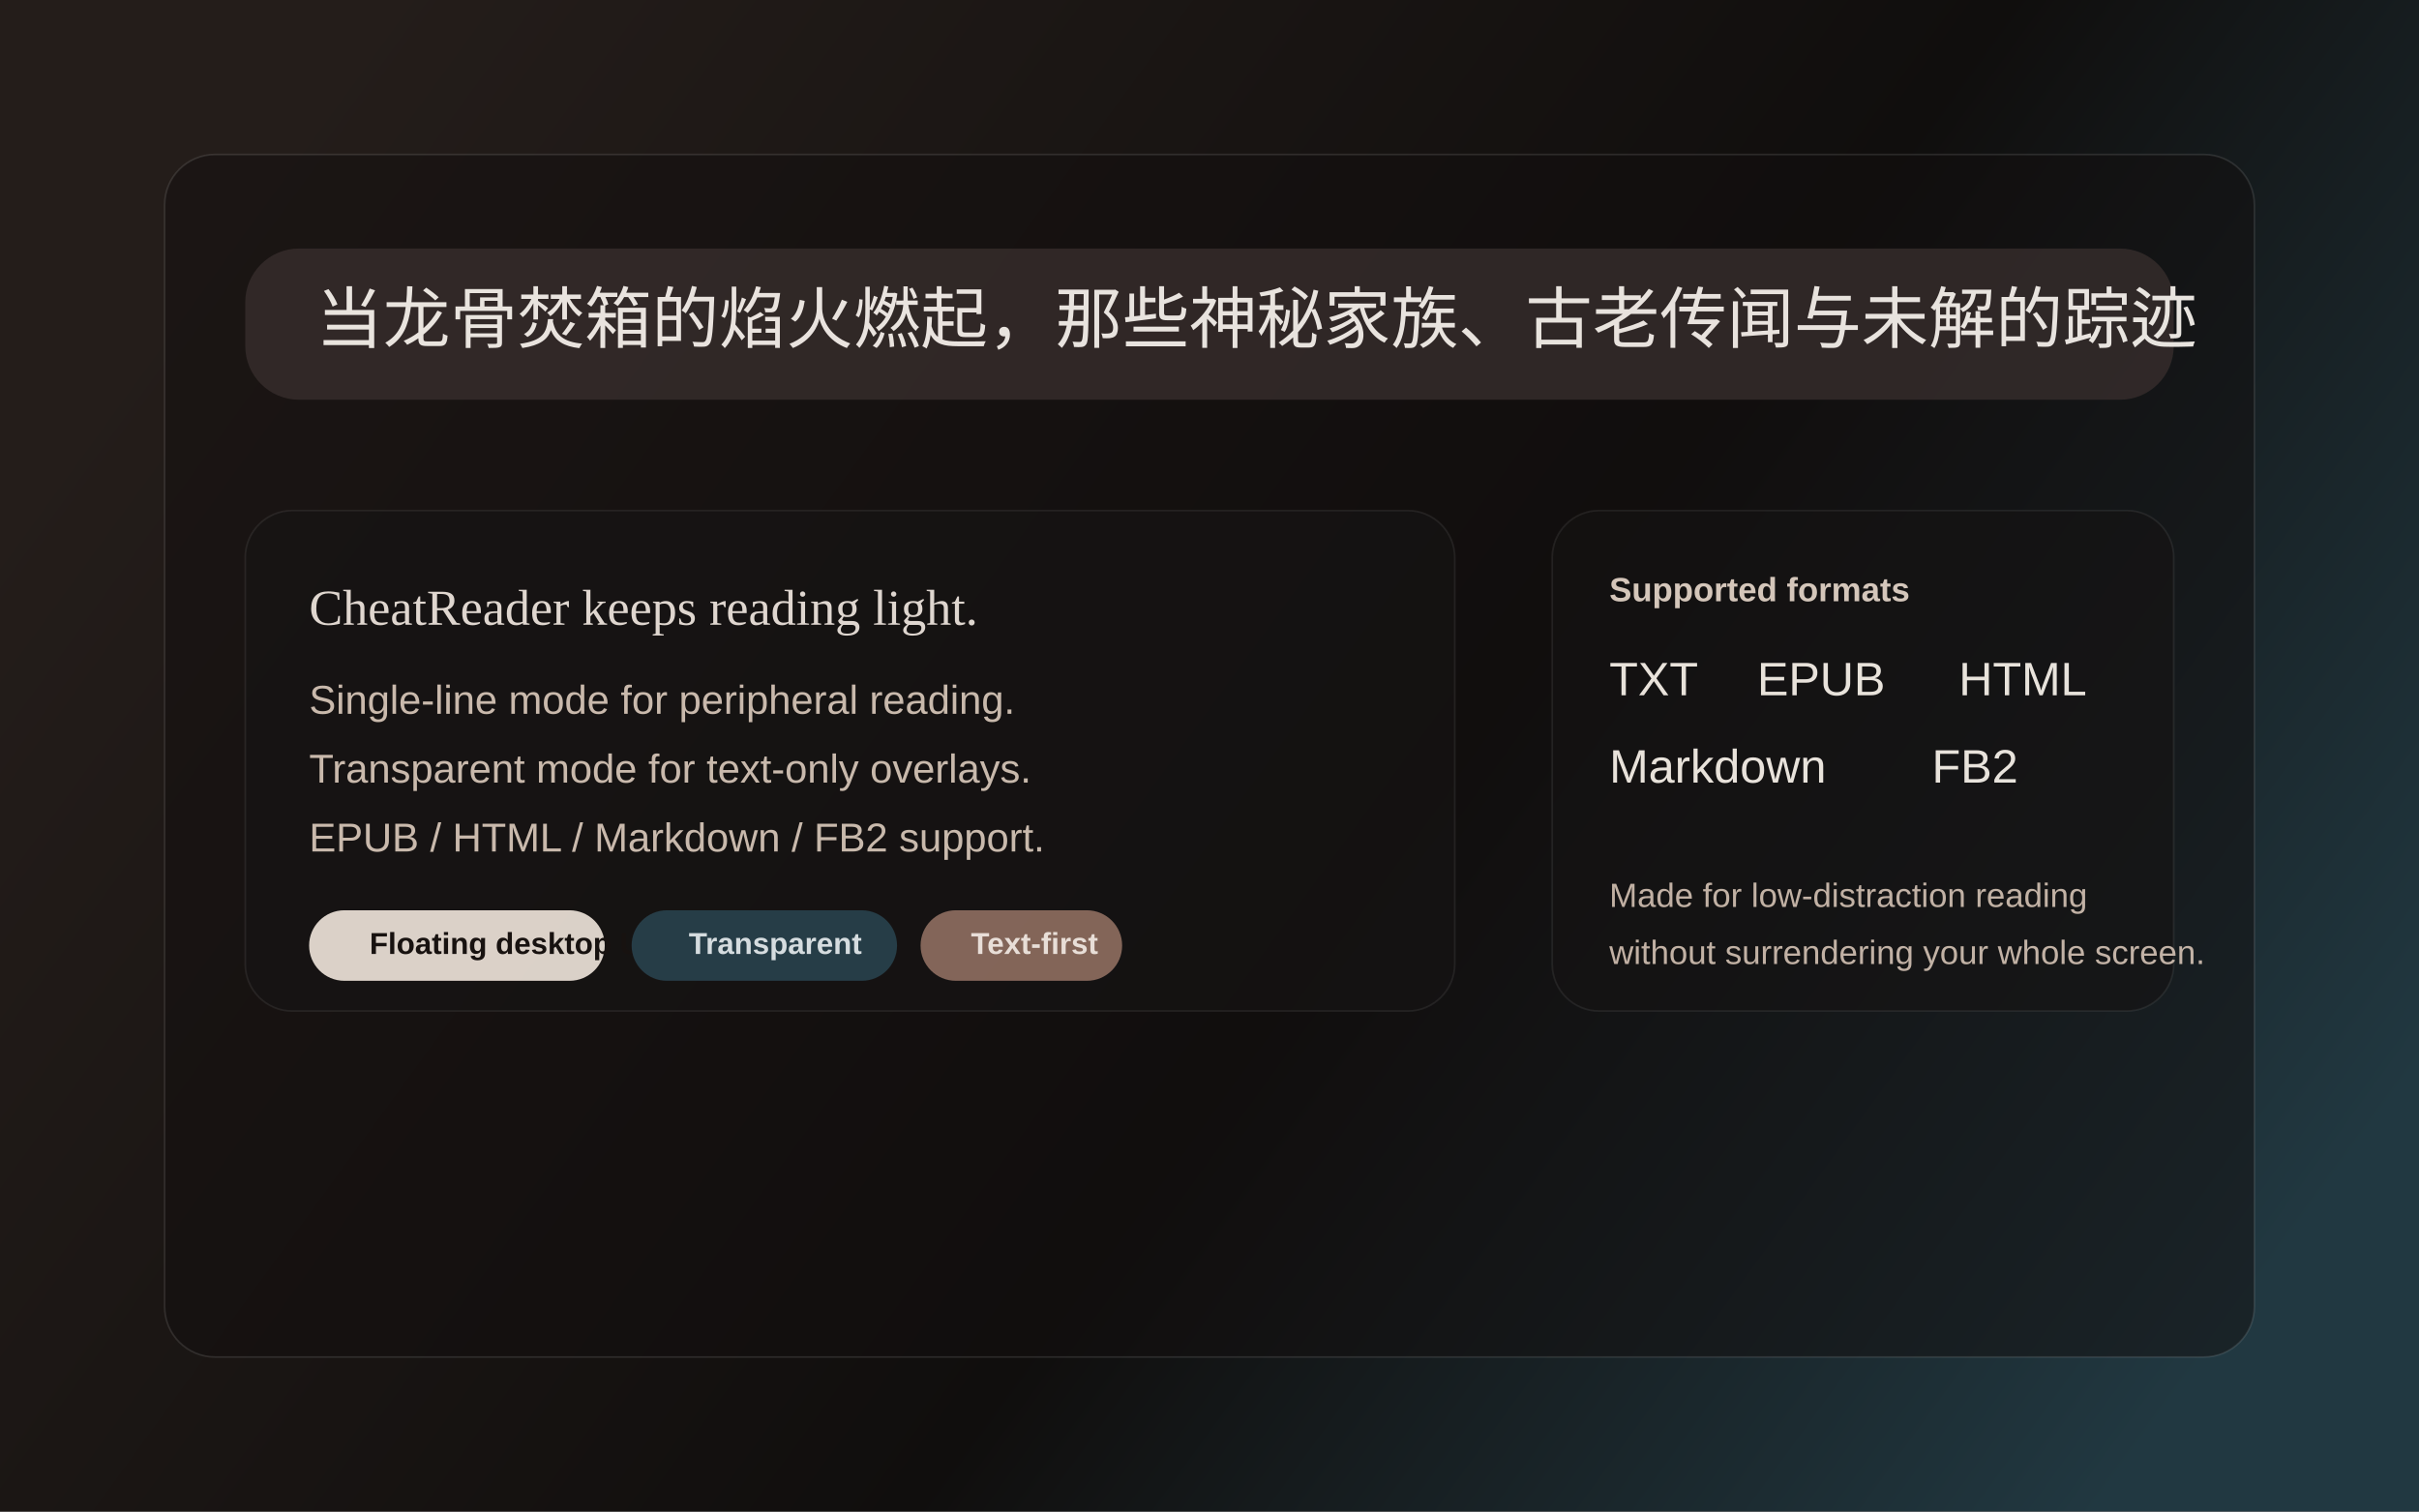
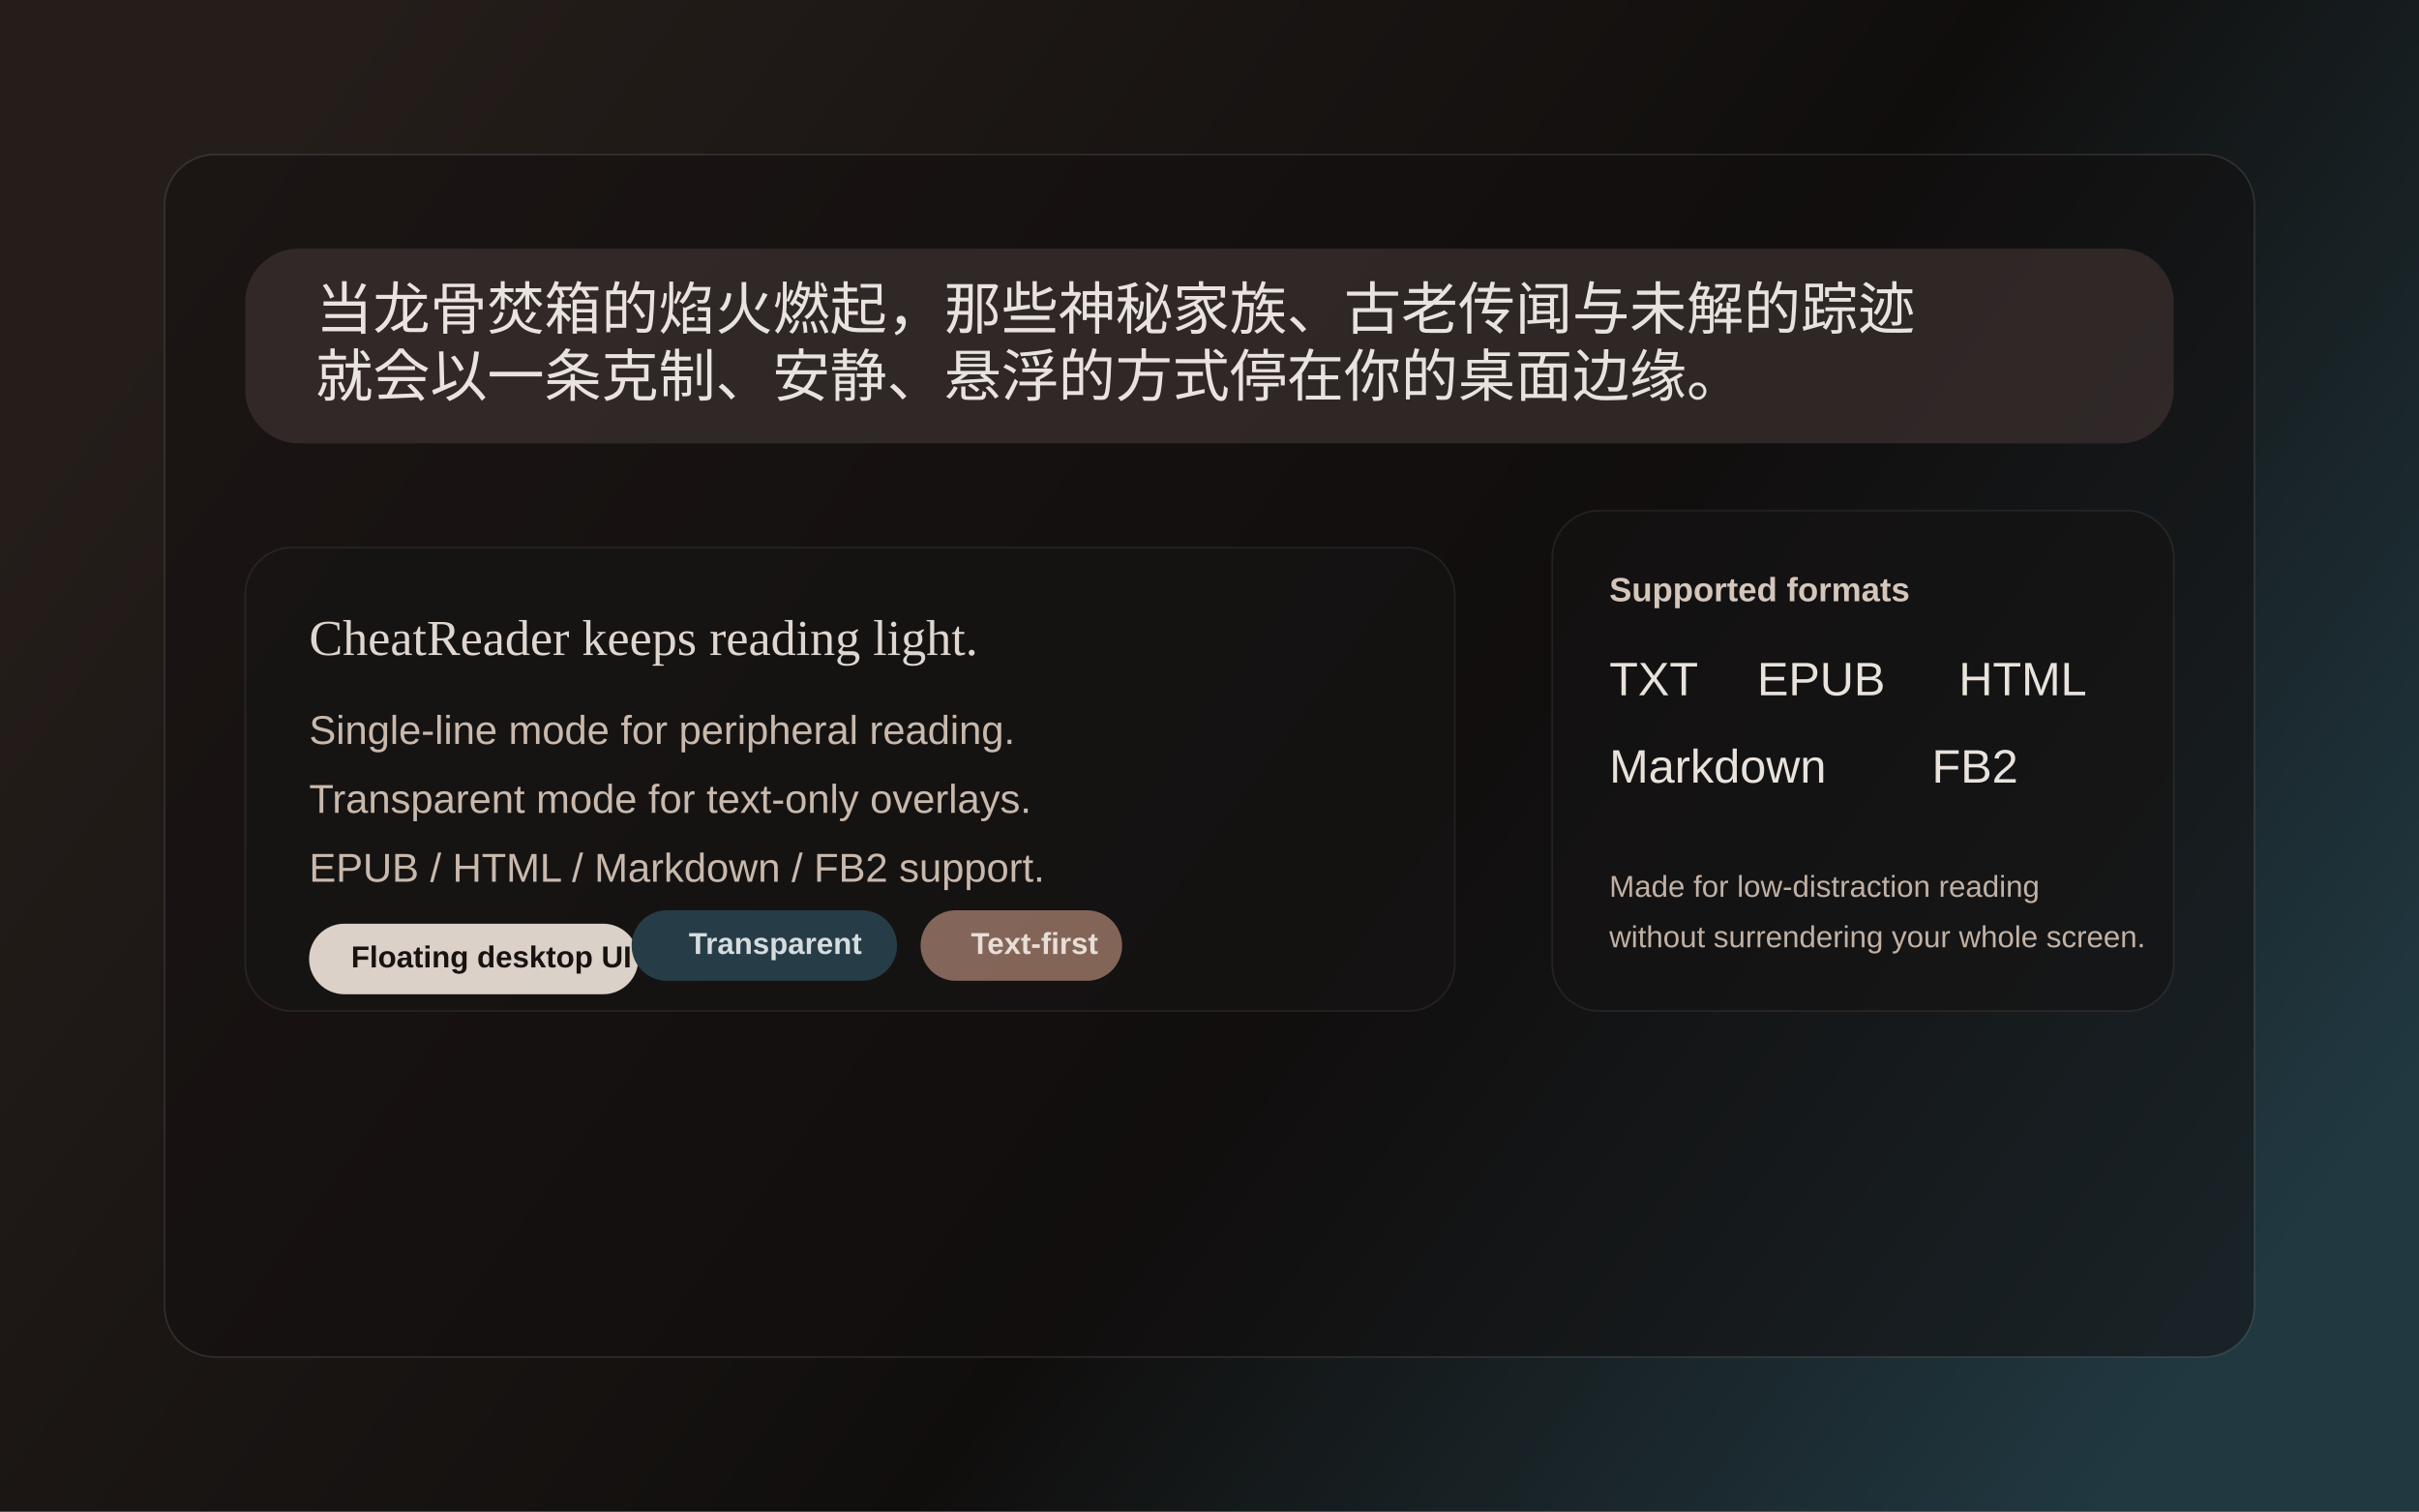
<svg xmlns="http://www.w3.org/2000/svg" width="1440" height="900" viewBox="0 0 1440 900" fill="none">
  <rect width="1440" height="900" fill="#0E0C0B" />
  <rect width="1440" height="900" fill="url(#bg)" />
  <g opacity="0.9">
    <rect x="98" y="92" width="1244" height="716" rx="30" fill="#121010" fill-opacity="0.56" stroke="rgba(255,255,255,0.12)" />
-     <rect x="146" y="148" width="1148" height="90" rx="32" fill="#352C2A" fill-opacity="0.95" />
-     <text x="188" y="204" fill="#FFF9F4" font-family="Georgia, 'Times New Roman', serif" font-size="40">当龙骨焚箱的焰火燃起，那些神秘家族、古老传闻与未解的踪迹</text>
-     <rect x="146" y="304" width="720" height="298" rx="28" fill="#161313" fill-opacity="0.80" stroke="rgba(255,255,255,0.08)" />
-     <text x="184" y="372" fill="#F4EBE3" font-family="Georgia, 'Times New Roman', serif" font-size="30">CheatReader keeps reading light.</text>
-     <text x="184" y="425" fill="#DCCBBC" font-family="Arial, sans-serif" font-size="24">Single-line mode for peripheral reading.</text>
-     <text x="184" y="466" fill="#DCCBBC" font-family="Arial, sans-serif" font-size="24">Transparent mode for text-only overlays.</text>
-     <text x="184" y="507" fill="#DCCBBC" font-family="Arial, sans-serif" font-size="24">EPUB / HTML / Markdown / FB2 support.</text>
-     <rect x="184" y="542" width="176" height="42" rx="21" fill="#F0E6DC" />
-     <text x="220" y="568" fill="#171210" font-family="Arial, sans-serif" font-size="18" font-weight="700">Floating desktop UI</text>
+     <rect x="146" y="148" width="1148" height="116" rx="32" fill="#352C2A" fill-opacity="0.95" />
+     <text x="188" y="196" fill="#FFF9F4" font-family="Georgia, 'Times New Roman', serif" font-size="34">当龙骨焚箱的焰火燃起，那些神秘家族、古老传闻与未解的踪迹</text>
+     <text x="188" y="236" fill="#FFF9F4" font-family="Georgia, 'Times New Roman', serif" font-size="34">就会以一条克制、安静、悬浮的方式停在你的桌面边缘。</text>
+     <rect x="146" y="326" width="720" height="276" rx="28" fill="#161313" fill-opacity="0.80" stroke="rgba(255,255,255,0.08)" />
+     <text x="184" y="390" fill="#F4EBE3" font-family="Georgia, 'Times New Roman', serif" font-size="30">CheatReader keeps reading light.</text>
+     <text x="184" y="443" fill="#DCCBBC" font-family="Arial, sans-serif" font-size="24">Single-line mode for peripheral reading.</text>
+     <text x="184" y="484" fill="#DCCBBC" font-family="Arial, sans-serif" font-size="24">Transparent mode for text-only overlays.</text>
+     <text x="184" y="525" fill="#DCCBBC" font-family="Arial, sans-serif" font-size="24">EPUB / HTML / Markdown / FB2 support.</text>
+     <rect x="184" y="550" width="196" height="42" rx="21" fill="#F0E6DC" />
+     <text x="209" y="576" fill="#171210" font-family="Arial, sans-serif" font-size="18" font-weight="700">Floating desktop UI</text>
    <rect x="376" y="542" width="158" height="42" rx="21" fill="#28414C" />
    <text x="410" y="568" fill="#EAF2F5" font-family="Arial, sans-serif" font-size="18" font-weight="700">Transparent</text>
    <rect x="548" y="542" width="120" height="42" rx="21" fill="#8F6E61" />
    <text x="578" y="568" fill="#FFF4ED" font-family="Arial, sans-serif" font-size="18" font-weight="700">Text-first</text>
    <rect x="924" y="304" width="370" height="298" rx="28" fill="#151312" fill-opacity="0.78" stroke="rgba(255,255,255,0.08)" />
    <text x="958" y="358" fill="#E9D9CC" font-family="Arial, sans-serif" font-size="20" font-weight="700">Supported formats</text>
    <text x="958" y="414" fill="#FFF8F0" font-family="Arial, sans-serif" font-size="28">TXT</text>
    <text x="1046" y="414" fill="#FFF8F0" font-family="Arial, sans-serif" font-size="28">EPUB</text>
    <text x="1166" y="414" fill="#FFF8F0" font-family="Arial, sans-serif" font-size="28">HTML</text>
    <text x="958" y="466" fill="#FFF8F0" font-family="Arial, sans-serif" font-size="28">Markdown</text>
    <text x="1150" y="466" fill="#FFF8F0" font-family="Arial, sans-serif" font-size="28">FB2</text>
-     <text x="958" y="540" fill="#D4C1B2" font-family="Arial, sans-serif" font-size="20">Made for low-distraction reading</text>
-     <text x="958" y="574" fill="#D4C1B2" font-family="Arial, sans-serif" font-size="20">without surrendering your whole screen.</text>
+     <text x="958" y="534" fill="#D4C1B2" font-family="Arial, sans-serif" font-size="18">Made for low-distraction reading</text>
+     <text x="958" y="564" fill="#D4C1B2" font-family="Arial, sans-serif" font-size="18">without surrendering your whole screen.</text>
  </g>
  <defs>
    <linearGradient id="bg" x1="192" y1="42" x2="1291" y2="842" gradientUnits="userSpaceOnUse">
      <stop stop-color="#241D1A" />
      <stop offset="0.58" stop-color="#100E0D" />
      <stop offset="1" stop-color="#213841" />
    </linearGradient>
  </defs>
</svg>
